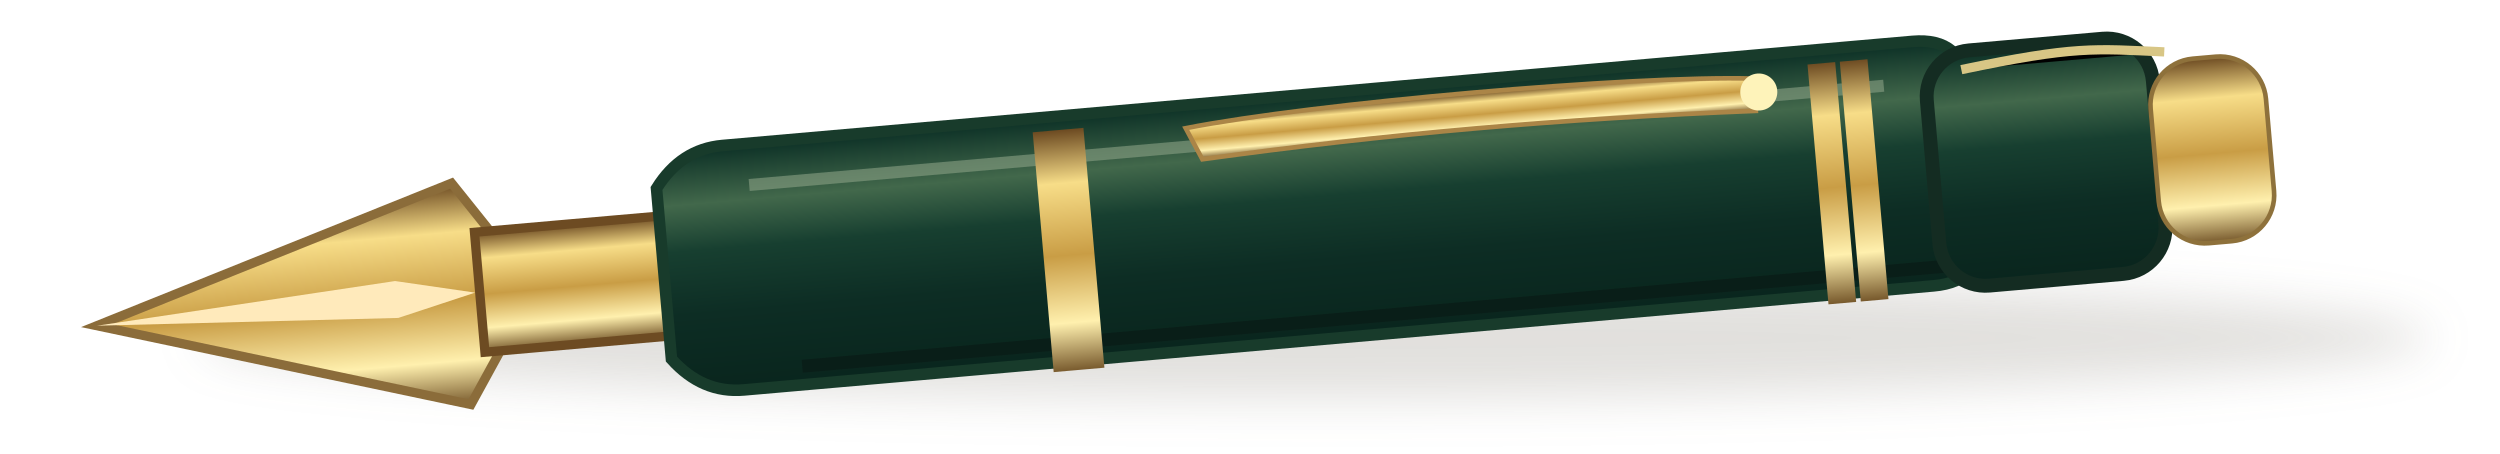
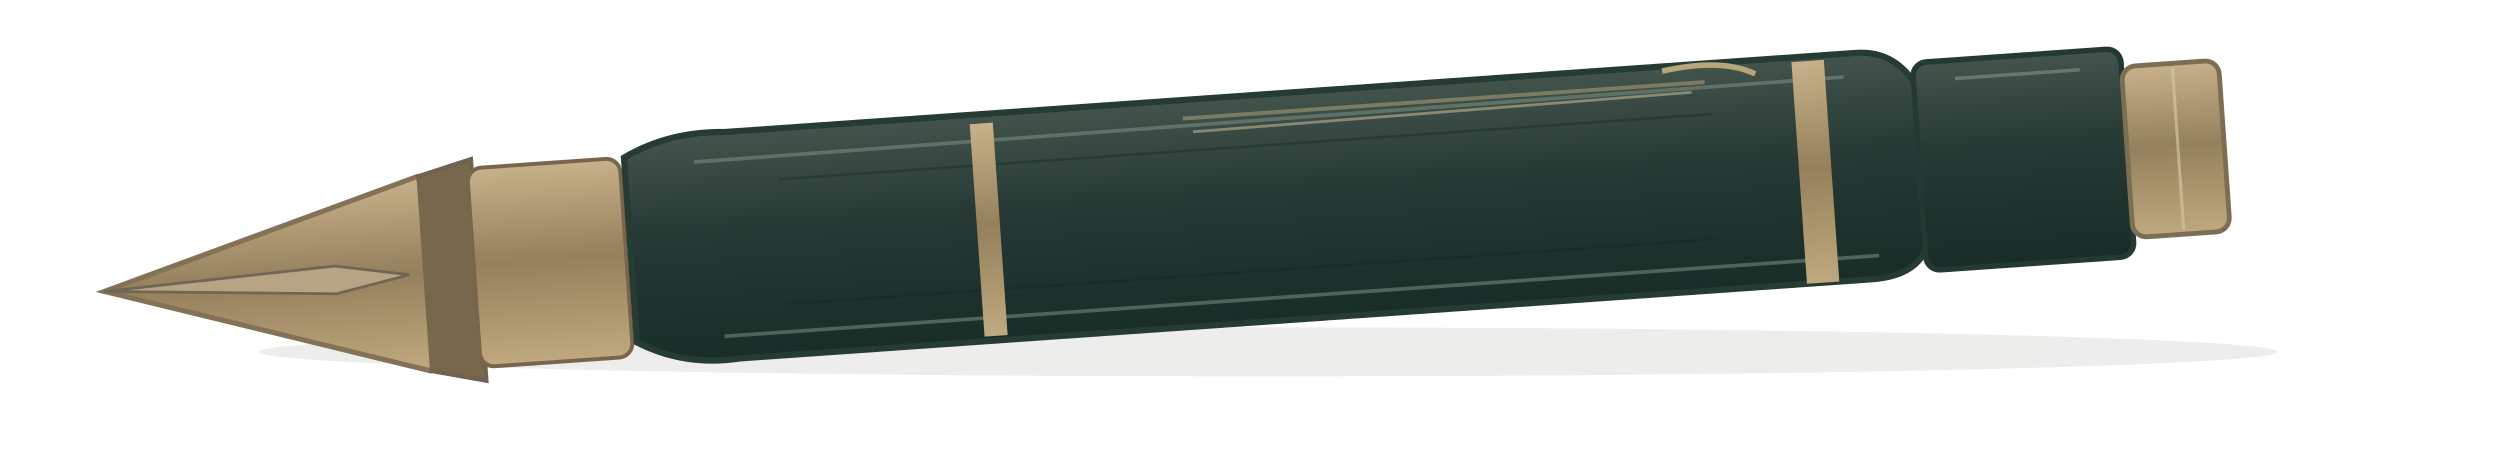
- <svg xmlns="http://www.w3.org/2000/svg" viewBox="0 0 540 98" role="img" aria-label="深緑の万年筆">
+ <svg xmlns="http://www.w3.org/2000/svg" viewBox="0 0 540 98" role="img" aria-label="古美真鍮のペン先を持つ深緑の万年筆">
  <defs>
-     <linearGradient id="barrel" x2="0" y2="1">
-       <stop stop-color="#0b2f25" />
-       <stop offset=".23" stop-color="#42684b" />
-       <stop offset=".42" stop-color="#173f30" />
-       <stop offset=".68" stop-color="#0d2d24" />
-       <stop offset="1" stop-color="#09251d" />
+     <linearGradient id="lacquer" x2="0" y2="1">
+       <stop stop-color="#43544c" />
+       <stop offset=".42" stop-color="#273a35" />
+       <stop offset="1" stop-color="#182c28" />
    </linearGradient>
-     <linearGradient id="gold" x2="0" y2="1">
-       <stop stop-color="#6d4b22" />
-       <stop offset=".22" stop-color="#f7dd88" />
-       <stop offset=".52" stop-color="#c99d45" />
-       <stop offset=".8" stop-color="#fff0ae" />
-       <stop offset="1" stop-color="#785a2d" />
+     <linearGradient id="agedMetal" x2="0" y2="1">
+       <stop stop-color="#c7b18a" />
+       <stop offset=".48" stop-color="#94805c" />
+       <stop offset="1" stop-color="#c0a97f" />
    </linearGradient>
-     <filter id="shadow" x="-10%" y="-40%" width="130%" height="190%">
-       <feGaussianBlur stdDeviation="5" />
-     </filter>
  </defs>
-   <ellipse cx="284" cy="73" rx="241" ry="13" fill="#514837" opacity=".17" filter="url(#shadow)" />
-   <g transform="translate(8 5) rotate(-5 257 44)">
-     <path d="M12 44L91 20l16 24-16 24z" fill="url(#gold)" stroke="#8b6c3a" stroke-width="2" />
-     <path d="M12 44L77 40 94 44 77 48Z" fill="#ffeabb" />
-     <path d="M95 31h42v26H95z" fill="url(#gold)" stroke="#6d4b22" stroke-width="2" />
-     <path d="M135 25q6-8 15-8h258q11 0 11 11v31q0 11-11 11H150q-9 0-15-8z" fill="url(#barrel)" stroke="#183b2b" stroke-width="2.5" />
-     <path d="M155 26h246" stroke="#91a78b" stroke-width="2.6" opacity=".55" />
-     <path d="M163 66h249" stroke="#091c17" stroke-width="2.8" opacity=".8" />
-     <path d="M220 20v52M225 20v52M388 20v52M395 20v52" stroke="url(#gold)" stroke-width="6" />
-     <rect x="410" y="20" width="49" height="51" rx="10" fill="url(#barrel)" stroke="#142c22" stroke-width="3" />
-     <rect x="458" y="26" width="25" height="40" rx="10" fill="url(#gold)" stroke="#8e713b" />
-     <path d="M250 22c28-3 97-3 123 0v7c-42-2-80-2-120 0z" fill="url(#gold)" stroke="#ab8547" stroke-width="1" />
-     <circle cx="374" cy="25" r="4" fill="#fef3ba" />
-     <path d="M418 24c25-3 29-2 44 0" stroke="#d8c685" stroke-width="2" />
+   <ellipse cx="274" cy="76" rx="218" ry="5.3" fill="#3e4034" opacity=".095" />
+   <g transform="rotate(-4 265 47)">
+     <path d="M22 46L91 26L107 47L91 68Z" fill="url(#agedMetal)" stroke="#837258" stroke-width="1.1" />
+     <path d="M22 46L72 44L88 47L72 50Z" fill="#b7a484" stroke="#706657" stroke-width=".6" />
+     <path d="M91 26l12-3v48l-12-3" fill="#77674c" stroke="#6f6251" stroke-width=".9" />
+     <rect x="102" y="25" width="33" height="43" rx="3" fill="url(#agedMetal)" stroke="#78654c" stroke-width=".85" />
+     <path d="M136 25Q146 20 158 21H403Q412 21 416 30V62Q414 70 403 70H158Q146 71 136 65Z" fill="url(#lacquer)" stroke="#253b33" stroke-width="1.35" />
+     <path d="M151 27L400 26M155 65H405" stroke="#829183" stroke-width=".8" opacity=".52" />
+     <path d="M169 32h202M169 59h201" stroke="#132724" opacity=".4" stroke-width=".55" />
+     <rect x="211" y="23" width="5" height="46" fill="url(#agedMetal)" />
+     <rect x="389" y="22" width="7" height="48" fill="url(#agedMetal)" />
+     <rect x="415" y="24" width="45" height="45" rx="3" fill="url(#lacquer)" stroke="#243933" stroke-width="1.2" />
+     <path d="M424 28H451" stroke="#99a799" opacity=".46" stroke-width=".75" />
+     <rect x="460" y="28" width="21" height="37" rx="3" fill="url(#agedMetal)" stroke="#7c6e52" stroke-width="1.05" />
+     <path d="M471 29v35" stroke="#d2c3a3" opacity=".7" stroke-width=".65" />
+     <path d="M257 25L370 25" stroke="#baa57e" stroke-width=".85" opacity=".5" />
+     <path d="M259 28l108-1" stroke="#d9c5a0" stroke-width=".6" opacity=".5" />
+     <path d="M361 22q13-2 20 2" stroke="#b8a67b" stroke-width="1.2" fill="none" />
  </g>
</svg>
